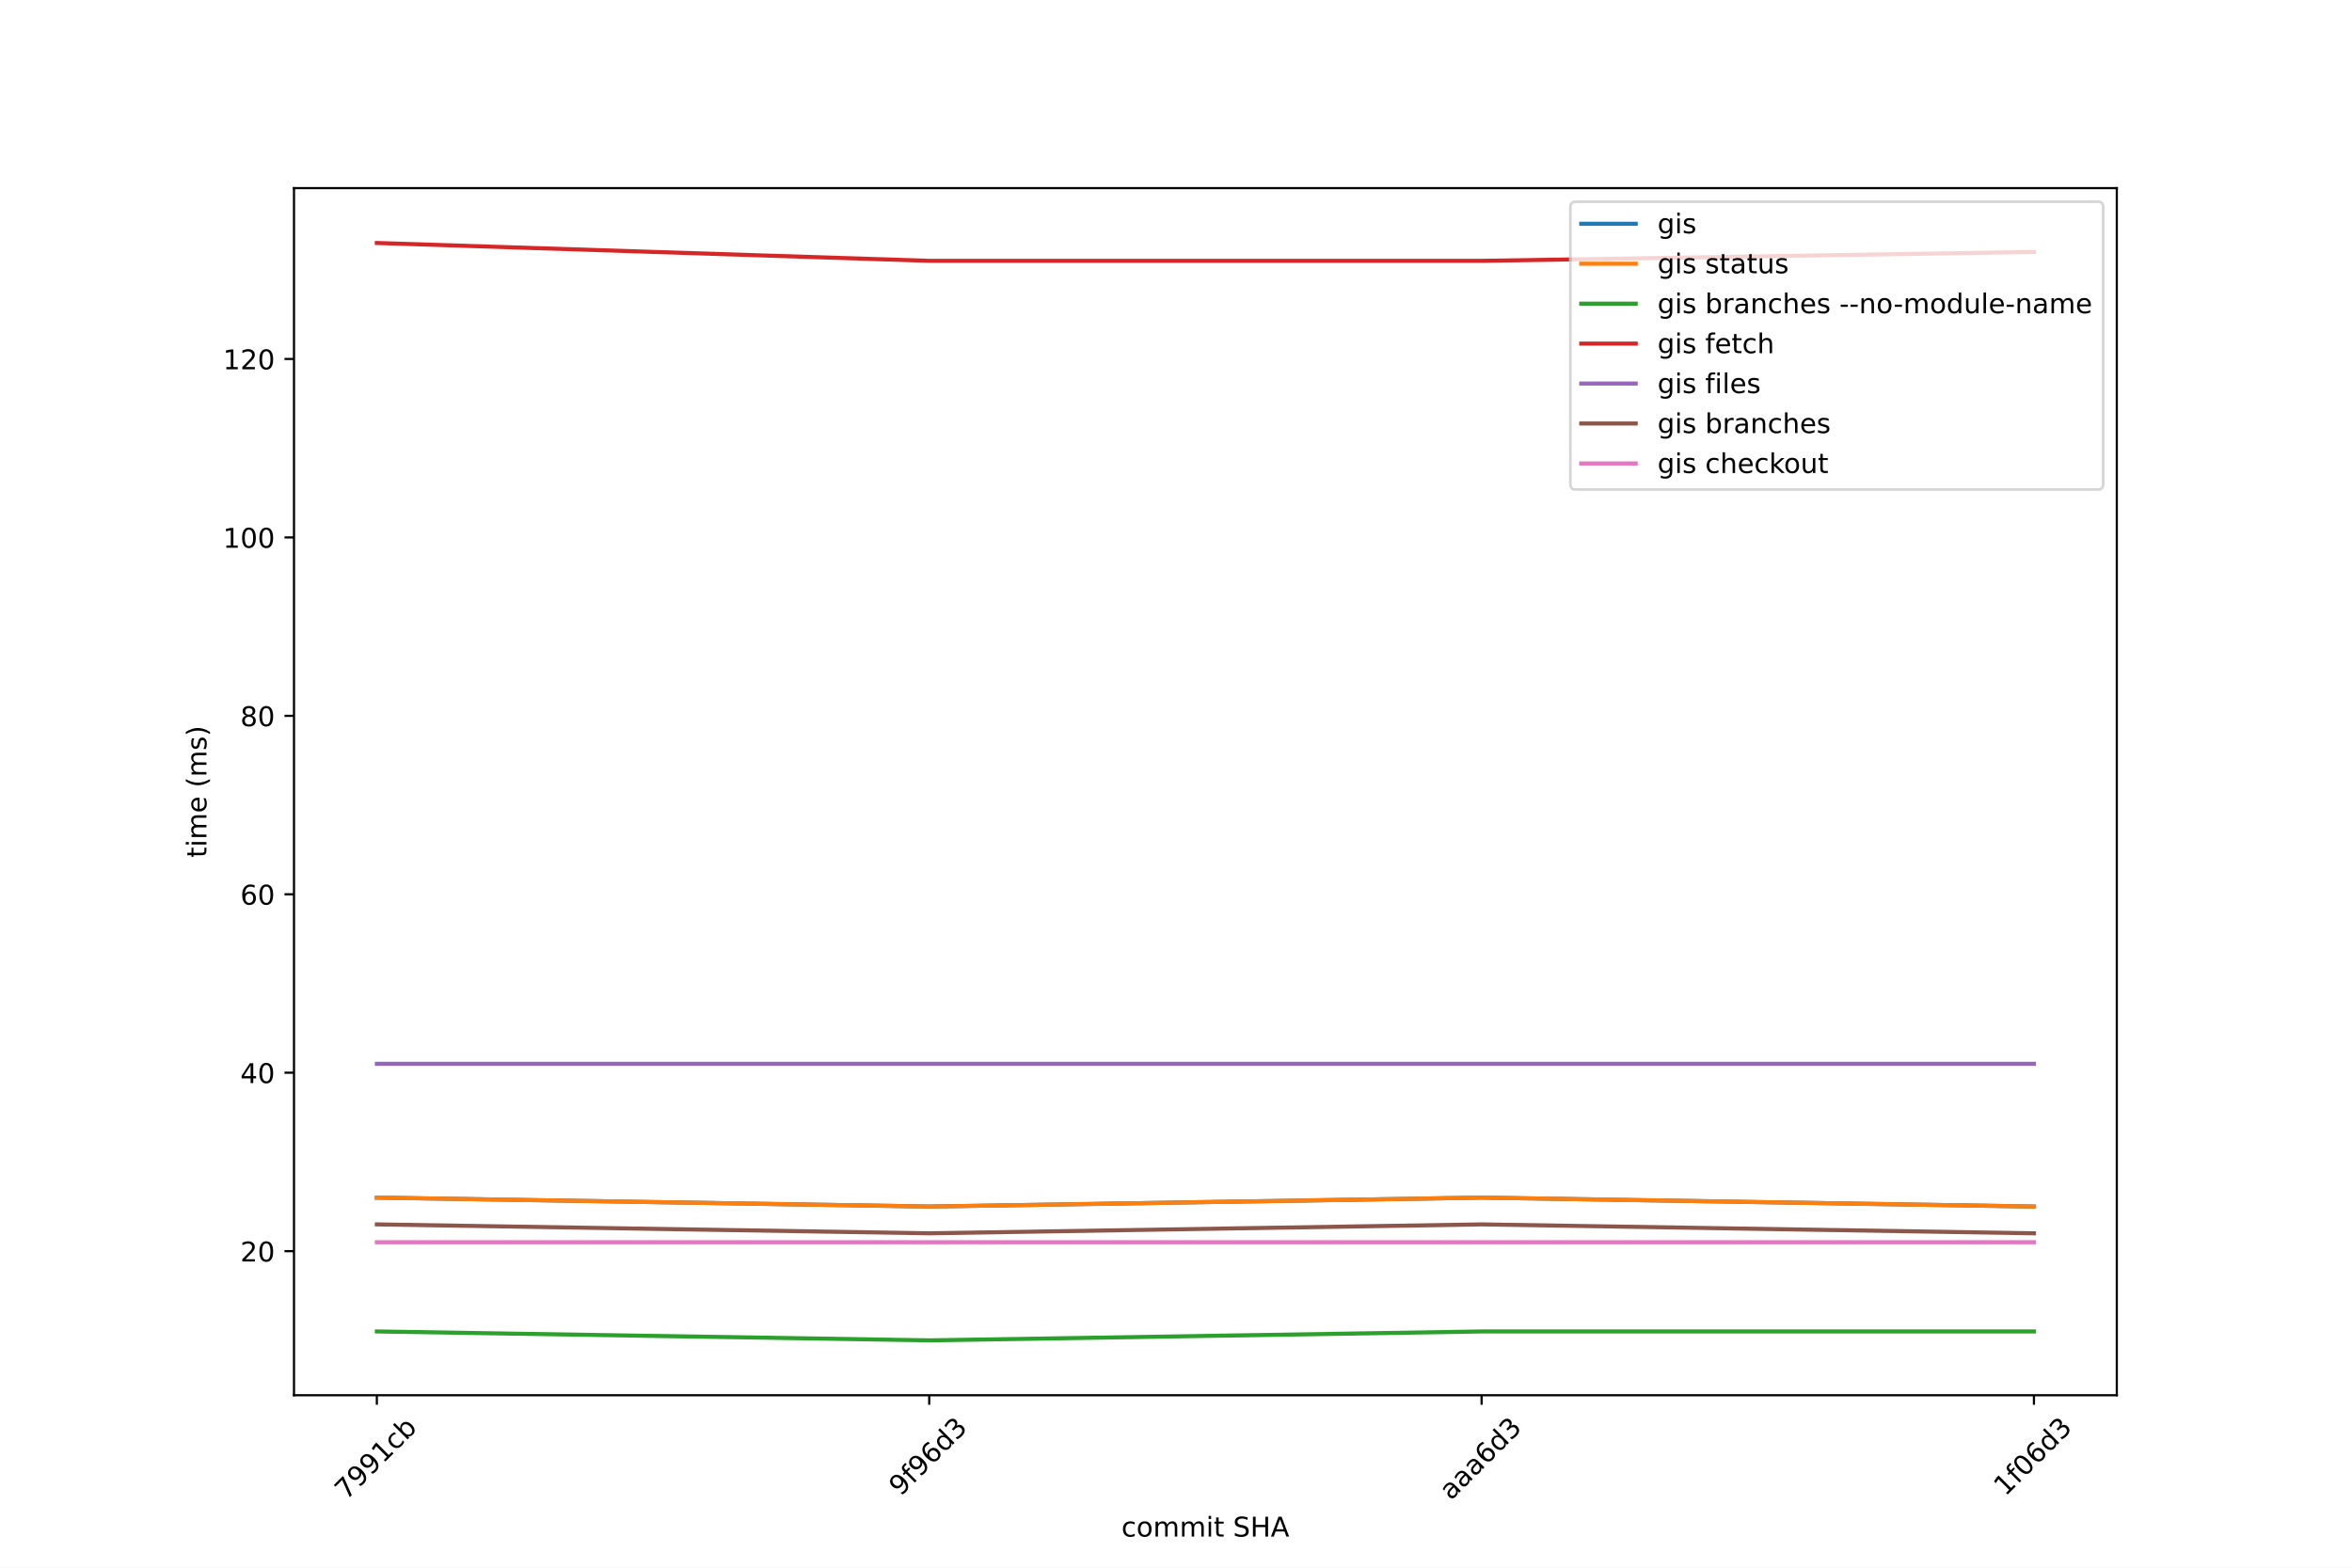
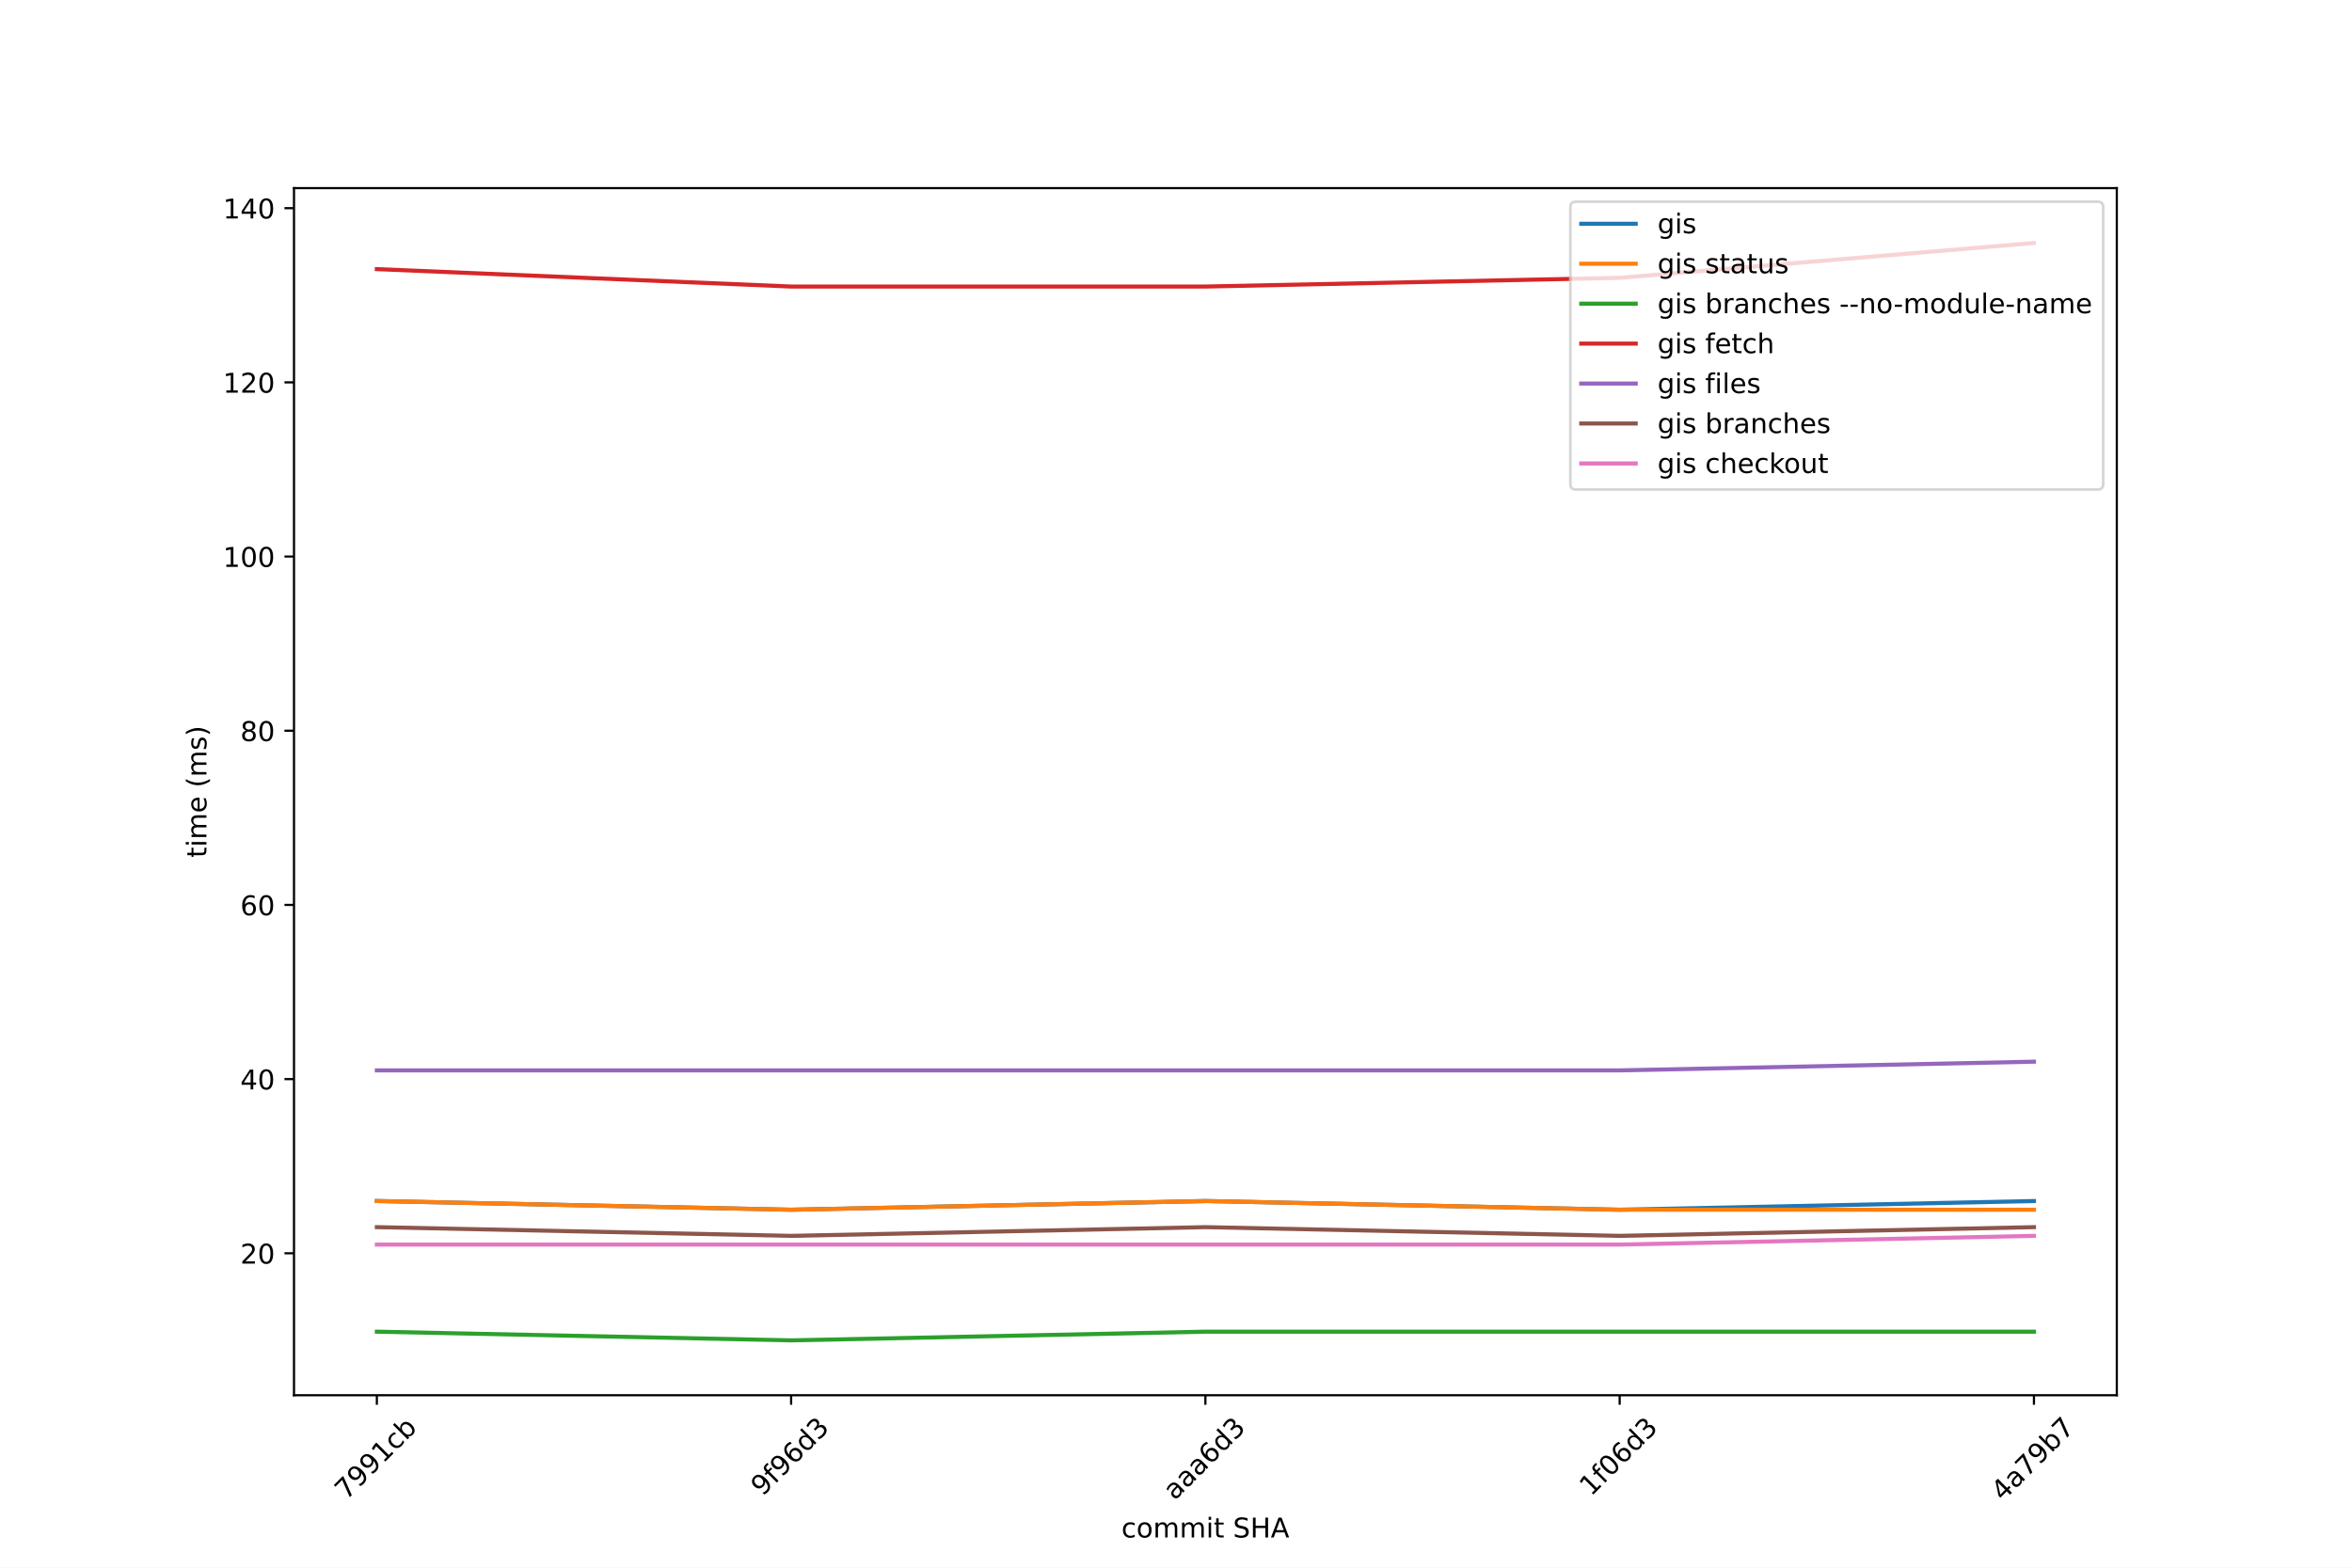
<svg xmlns="http://www.w3.org/2000/svg" xmlns:xlink="http://www.w3.org/1999/xlink" width="864pt" height="576pt" viewBox="0 0 864 576" version="1.1">
  <defs>
    <style type="text/css">*{stroke-linejoin: round; stroke-linecap: butt}</style>
  </defs>
  <g id="figure_1">
    <g id="patch_1">
      <path d="M 0 576  L 864 576  L 864 0  L 0 0  z " style="fill: #ffffff" />
    </g>
    <g id="axes_1">
      <g id="patch_2">
        <path d="M 108 512.64  L 777.6 512.64  L 777.6 69.12  L 108 69.12  z " style="fill: #ffffff" />
      </g>
      <g id="matplotlib.axis_1">
        <g id="xtick_1">
          <g id="line2d_1">
            <defs>
-               <path id="mbdde5354ea" d="M 0 0  L 0 3.5  " style="stroke: #000000; stroke-width: 0.8" />
-             </defs>
-             <g>
-               <use xlink:href="#mbdde5354ea" x="138.436" y="512.64" style="stroke: #000000; stroke-width: 0.8" />
+               <path id="mac20d564dd" d="M 0 0  L 0 3.5  " style="stroke: #000000; stroke-width: 0.8" />
+             </defs>
+             <g>
+               <use xlink:href="#mac20d564dd" x="138.436" y="512.64" style="stroke: #000000; stroke-width: 0.8" />
            </g>
          </g>
          <g id="text_1">
            <g transform="translate(127.2011 551.3858) rotate(-45) scale(0.1 -0.1)">
              <defs>
                <path id="DejaVuSans-37" d="M 525 4666  L 3525 4666  L 3525 4397  L 1831 0  L 1172 0  L 2766 4134  L 525 4134  L 525 4666  z " transform="scale(0.015625)" />
                <path id="DejaVuSans-39" d="M 703 97  L 703 672  Q 941 559 1184 500  Q 1428 441 1663 441  Q 2288 441 2617 861  Q 2947 1281 2994 2138  Q 2813 1869 2534 1725  Q 2256 1581 1919 1581  Q 1219 1581 811 2004  Q 403 2428 403 3163  Q 403 3881 828 4315  Q 1253 4750 1959 4750  Q 2769 4750 3195 4129  Q 3622 3509 3622 2328  Q 3622 1225 3098 567  Q 2575 -91 1691 -91  Q 1453 -91 1209 -44  Q 966 3 703 97  z M 1959 2075  Q 2384 2075 2632 2365  Q 2881 2656 2881 3163  Q 2881 3666 2632 3958  Q 2384 4250 1959 4250  Q 1534 4250 1286 3958  Q 1038 3666 1038 3163  Q 1038 2656 1286 2365  Q 1534 2075 1959 2075  z " transform="scale(0.015625)" />
                <path id="DejaVuSans-31" d="M 794 531  L 1825 531  L 1825 4091  L 703 3866  L 703 4441  L 1819 4666  L 2450 4666  L 2450 531  L 3481 531  L 3481 0  L 794 0  L 794 531  z " transform="scale(0.015625)" />
                <path id="DejaVuSans-63" d="M 3122 3366  L 3122 2828  Q 2878 2963 2633 3030  Q 2388 3097 2138 3097  Q 1578 3097 1268 2742  Q 959 2388 959 1747  Q 959 1106 1268 751  Q 1578 397 2138 397  Q 2388 397 2633 464  Q 2878 531 3122 666  L 3122 134  Q 2881 22 2623 -34  Q 2366 -91 2075 -91  Q 1284 -91 818 406  Q 353 903 353 1747  Q 353 2603 823 3093  Q 1294 3584 2113 3584  Q 2378 3584 2631 3529  Q 2884 3475 3122 3366  z " transform="scale(0.015625)" />
                <path id="DejaVuSans-62" d="M 3116 1747  Q 3116 2381 2855 2742  Q 2594 3103 2138 3103  Q 1681 3103 1420 2742  Q 1159 2381 1159 1747  Q 1159 1113 1420 752  Q 1681 391 2138 391  Q 2594 391 2855 752  Q 3116 1113 3116 1747  z M 1159 2969  Q 1341 3281 1617 3432  Q 1894 3584 2278 3584  Q 2916 3584 3314 3078  Q 3713 2572 3713 1747  Q 3713 922 3314 415  Q 2916 -91 2278 -91  Q 1894 -91 1617 61  Q 1341 213 1159 525  L 1159 0  L 581 0  L 581 4863  L 1159 4863  L 1159 2969  z " transform="scale(0.015625)" />
              </defs>
              <use xlink:href="#DejaVuSans-37" />
              <use xlink:href="#DejaVuSans-39" x="63.623" />
              <use xlink:href="#DejaVuSans-39" x="127.246" />
              <use xlink:href="#DejaVuSans-31" x="190.869" />
              <use xlink:href="#DejaVuSans-63" x="254.492" />
              <use xlink:href="#DejaVuSans-62" x="309.473" />
            </g>
          </g>
        </g>
        <g id="xtick_2">
          <g id="line2d_2">
            <g>
-               <use xlink:href="#mbdde5354ea" x="341.345" y="512.64" style="stroke: #000000; stroke-width: 0.8" />
+               <use xlink:href="#mac20d564dd" x="290.618" y="512.64" style="stroke: #000000; stroke-width: 0.8" />
            </g>
          </g>
          <g id="text_2">
-             <g transform="translate(330.8096 549.987) rotate(-45) scale(0.1 -0.1)">
+             <g transform="translate(280.0823 549.987) rotate(-45) scale(0.1 -0.1)">
              <defs>
                <path id="DejaVuSans-66" d="M 2375 4863  L 2375 4384  L 1825 4384  Q 1516 4384 1395 4259  Q 1275 4134 1275 3809  L 1275 3500  L 2222 3500  L 2222 3053  L 1275 3053  L 1275 0  L 697 0  L 697 3053  L 147 3053  L 147 3500  L 697 3500  L 697 3744  Q 697 4328 969 4595  Q 1241 4863 1831 4863  L 2375 4863  z " transform="scale(0.015625)" />
                <path id="DejaVuSans-36" d="M 2113 2584  Q 1688 2584 1439 2293  Q 1191 2003 1191 1497  Q 1191 994 1439 701  Q 1688 409 2113 409  Q 2538 409 2786 701  Q 3034 994 3034 1497  Q 3034 2003 2786 2293  Q 2538 2584 2113 2584  z M 3366 4563  L 3366 3988  Q 3128 4100 2886 4159  Q 2644 4219 2406 4219  Q 1781 4219 1451 3797  Q 1122 3375 1075 2522  Q 1259 2794 1537 2939  Q 1816 3084 2150 3084  Q 2853 3084 3261 2657  Q 3669 2231 3669 1497  Q 3669 778 3244 343  Q 2819 -91 2113 -91  Q 1303 -91 875 529  Q 447 1150 447 2328  Q 447 3434 972 4092  Q 1497 4750 2381 4750  Q 2619 4750 2861 4703  Q 3103 4656 3366 4563  z " transform="scale(0.015625)" />
                <path id="DejaVuSans-64" d="M 2906 2969  L 2906 4863  L 3481 4863  L 3481 0  L 2906 0  L 2906 525  Q 2725 213 2448 61  Q 2172 -91 1784 -91  Q 1150 -91 751 415  Q 353 922 353 1747  Q 353 2572 751 3078  Q 1150 3584 1784 3584  Q 2172 3584 2448 3432  Q 2725 3281 2906 2969  z M 947 1747  Q 947 1113 1208 752  Q 1469 391 1925 391  Q 2381 391 2643 752  Q 2906 1113 2906 1747  Q 2906 2381 2643 2742  Q 2381 3103 1925 3103  Q 1469 3103 1208 2742  Q 947 2381 947 1747  z " transform="scale(0.015625)" />
                <path id="DejaVuSans-33" d="M 2597 2516  Q 3050 2419 3304 2112  Q 3559 1806 3559 1356  Q 3559 666 3084 287  Q 2609 -91 1734 -91  Q 1441 -91 1130 -33  Q 819 25 488 141  L 488 750  Q 750 597 1062 519  Q 1375 441 1716 441  Q 2309 441 2620 675  Q 2931 909 2931 1356  Q 2931 1769 2642 2001  Q 2353 2234 1838 2234  L 1294 2234  L 1294 2753  L 1863 2753  Q 2328 2753 2575 2939  Q 2822 3125 2822 3475  Q 2822 3834 2567 4026  Q 2313 4219 1838 4219  Q 1578 4219 1281 4162  Q 984 4106 628 3988  L 628 4550  Q 988 4650 1302 4700  Q 1616 4750 1894 4750  Q 2613 4750 3031 4423  Q 3450 4097 3450 3541  Q 3450 3153 3228 2886  Q 3006 2619 2597 2516  z " transform="scale(0.015625)" />
              </defs>
              <use xlink:href="#DejaVuSans-39" />
              <use xlink:href="#DejaVuSans-66" x="63.623" />
              <use xlink:href="#DejaVuSans-39" x="98.828" />
              <use xlink:href="#DejaVuSans-36" x="162.451" />
              <use xlink:href="#DejaVuSans-64" x="226.074" />
              <use xlink:href="#DejaVuSans-33" x="289.551" />
            </g>
          </g>
        </g>
        <g id="xtick_3">
          <g id="line2d_3">
            <g>
-               <use xlink:href="#mbdde5354ea" x="544.255" y="512.64" style="stroke: #000000; stroke-width: 0.8" />
+               <use xlink:href="#mac20d564dd" x="442.8" y="512.64" style="stroke: #000000; stroke-width: 0.8" />
            </g>
          </g>
          <g id="text_3">
-             <g transform="translate(532.9624 551.4996) rotate(-45) scale(0.1 -0.1)">
+             <g transform="translate(431.5078 551.4996) rotate(-45) scale(0.1 -0.1)">
              <defs>
                <path id="DejaVuSans-61" d="M 2194 1759  Q 1497 1759 1228 1600  Q 959 1441 959 1056  Q 959 750 1161 570  Q 1363 391 1709 391  Q 2188 391 2477 730  Q 2766 1069 2766 1631  L 2766 1759  L 2194 1759  z M 3341 1997  L 3341 0  L 2766 0  L 2766 531  Q 2569 213 2275 61  Q 1981 -91 1556 -91  Q 1019 -91 701 211  Q 384 513 384 1019  Q 384 1609 779 1909  Q 1175 2209 1959 2209  L 2766 2209  L 2766 2266  Q 2766 2663 2505 2880  Q 2244 3097 1772 3097  Q 1472 3097 1187 3025  Q 903 2953 641 2809  L 641 3341  Q 956 3463 1253 3523  Q 1550 3584 1831 3584  Q 2591 3584 2966 3190  Q 3341 2797 3341 1997  z " transform="scale(0.015625)" />
              </defs>
              <use xlink:href="#DejaVuSans-61" />
              <use xlink:href="#DejaVuSans-61" x="61.279" />
              <use xlink:href="#DejaVuSans-61" x="122.559" />
              <use xlink:href="#DejaVuSans-36" x="183.838" />
              <use xlink:href="#DejaVuSans-64" x="247.461" />
              <use xlink:href="#DejaVuSans-33" x="310.938" />
            </g>
          </g>
        </g>
        <g id="xtick_4">
          <g id="line2d_4">
            <g>
-               <use xlink:href="#mbdde5354ea" x="747.164" y="512.64" style="stroke: #000000; stroke-width: 0.8" />
+               <use xlink:href="#mac20d564dd" x="594.982" y="512.64" style="stroke: #000000; stroke-width: 0.8" />
            </g>
          </g>
          <g id="text_4">
-             <g transform="translate(736.6277 549.987) rotate(-45) scale(0.1 -0.1)">
+             <g transform="translate(584.4459 549.987) rotate(-45) scale(0.1 -0.1)">
              <defs>
                <path id="DejaVuSans-30" d="M 2034 4250  Q 1547 4250 1301 3770  Q 1056 3291 1056 2328  Q 1056 1369 1301 889  Q 1547 409 2034 409  Q 2525 409 2770 889  Q 3016 1369 3016 2328  Q 3016 3291 2770 3770  Q 2525 4250 2034 4250  z M 2034 4750  Q 2819 4750 3233 4129  Q 3647 3509 3647 2328  Q 3647 1150 3233 529  Q 2819 -91 2034 -91  Q 1250 -91 836 529  Q 422 1150 422 2328  Q 422 3509 836 4129  Q 1250 4750 2034 4750  z " transform="scale(0.015625)" />
              </defs>
              <use xlink:href="#DejaVuSans-31" />
              <use xlink:href="#DejaVuSans-66" x="63.623" />
              <use xlink:href="#DejaVuSans-30" x="98.828" />
              <use xlink:href="#DejaVuSans-36" x="162.451" />
              <use xlink:href="#DejaVuSans-64" x="226.074" />
              <use xlink:href="#DejaVuSans-33" x="289.551" />
            </g>
          </g>
        </g>
-         <g id="text_5">
-           <g transform="translate(411.9578 564.5686) scale(0.1 -0.1)">
+         <g id="xtick_5">
+           <g id="line2d_5">
+             <g>
+               <use xlink:href="#mac20d564dd" x="747.164" y="512.64" style="stroke: #000000; stroke-width: 0.8" />
+             </g>
+           </g>
+           <g id="text_5">
+             <g transform="translate(735.7057 551.831) rotate(-45) scale(0.1 -0.1)">
+               <defs>
+                 <path id="DejaVuSans-34" d="M 2419 4116  L 825 1625  L 2419 1625  L 2419 4116  z M 2253 4666  L 3047 4666  L 3047 1625  L 3713 1625  L 3713 1100  L 3047 1100  L 3047 0  L 2419 0  L 2419 1100  L 313 1100  L 313 1709  L 2253 4666  z " transform="scale(0.015625)" />
+               </defs>
+               <use xlink:href="#DejaVuSans-34" />
+               <use xlink:href="#DejaVuSans-61" x="63.623" />
+               <use xlink:href="#DejaVuSans-37" x="124.902" />
+               <use xlink:href="#DejaVuSans-39" x="188.525" />
+               <use xlink:href="#DejaVuSans-62" x="252.148" />
+               <use xlink:href="#DejaVuSans-37" x="315.625" />
+             </g>
+           </g>
+         </g>
+         <g id="text_6">
+           <g transform="translate(411.9578 564.9) scale(0.1 -0.1)">
            <defs>
              <path id="DejaVuSans-6f" d="M 1959 3097  Q 1497 3097 1228 2736  Q 959 2375 959 1747  Q 959 1119 1226 758  Q 1494 397 1959 397  Q 2419 397 2687 759  Q 2956 1122 2956 1747  Q 2956 2369 2687 2733  Q 2419 3097 1959 3097  z M 1959 3584  Q 2709 3584 3137 3096  Q 3566 2609 3566 1747  Q 3566 888 3137 398  Q 2709 -91 1959 -91  Q 1206 -91 779 398  Q 353 888 353 1747  Q 353 2609 779 3096  Q 1206 3584 1959 3584  z " transform="scale(0.015625)" />
              <path id="DejaVuSans-6d" d="M 3328 2828  Q 3544 3216 3844 3400  Q 4144 3584 4550 3584  Q 5097 3584 5394 3201  Q 5691 2819 5691 2113  L 5691 0  L 5113 0  L 5113 2094  Q 5113 2597 4934 2840  Q 4756 3084 4391 3084  Q 3944 3084 3684 2787  Q 3425 2491 3425 1978  L 3425 0  L 2847 0  L 2847 2094  Q 2847 2600 2669 2842  Q 2491 3084 2119 3084  Q 1678 3084 1418 2786  Q 1159 2488 1159 1978  L 1159 0  L 581 0  L 581 3500  L 1159 3500  L 1159 2956  Q 1356 3278 1631 3431  Q 1906 3584 2284 3584  Q 2666 3584 2933 3390  Q 3200 3197 3328 2828  z " transform="scale(0.015625)" />
              <path id="DejaVuSans-69" d="M 603 3500  L 1178 3500  L 1178 0  L 603 0  L 603 3500  z M 603 4863  L 1178 4863  L 1178 4134  L 603 4134  L 603 4863  z " transform="scale(0.015625)" />
              <path id="DejaVuSans-74" d="M 1172 4494  L 1172 3500  L 2356 3500  L 2356 3053  L 1172 3053  L 1172 1153  Q 1172 725 1289 603  Q 1406 481 1766 481  L 2356 481  L 2356 0  L 1766 0  Q 1100 0 847 248  Q 594 497 594 1153  L 594 3053  L 172 3053  L 172 3500  L 594 3500  L 594 4494  L 1172 4494  z " transform="scale(0.015625)" />
              <path id="DejaVuSans-20" transform="scale(0.015625)" />
              <path id="DejaVuSans-53" d="M 3425 4513  L 3425 3897  Q 3066 4069 2747 4153  Q 2428 4238 2131 4238  Q 1616 4238 1336 4038  Q 1056 3838 1056 3469  Q 1056 3159 1242 3001  Q 1428 2844 1947 2747  L 2328 2669  Q 3034 2534 3370 2195  Q 3706 1856 3706 1288  Q 3706 609 3251 259  Q 2797 -91 1919 -91  Q 1588 -91 1214 -16  Q 841 59 441 206  L 441 856  Q 825 641 1194 531  Q 1563 422 1919 422  Q 2459 422 2753 634  Q 3047 847 3047 1241  Q 3047 1584 2836 1778  Q 2625 1972 2144 2069  L 1759 2144  Q 1053 2284 737 2584  Q 422 2884 422 3419  Q 422 4038 858 4394  Q 1294 4750 2059 4750  Q 2388 4750 2728 4690  Q 3069 4631 3425 4513  z " transform="scale(0.015625)" />
              <path id="DejaVuSans-48" d="M 628 4666  L 1259 4666  L 1259 2753  L 3553 2753  L 3553 4666  L 4184 4666  L 4184 0  L 3553 0  L 3553 2222  L 1259 2222  L 1259 0  L 628 0  L 628 4666  z " transform="scale(0.015625)" />
              <path id="DejaVuSans-41" d="M 2188 4044  L 1331 1722  L 3047 1722  L 2188 4044  z M 1831 4666  L 2547 4666  L 4325 0  L 3669 0  L 3244 1197  L 1141 1197  L 716 0  L 50 0  L 1831 4666  z " transform="scale(0.015625)" />
            </defs>
            <use xlink:href="#DejaVuSans-63" />
            <use xlink:href="#DejaVuSans-6f" x="54.98" />
            <use xlink:href="#DejaVuSans-6d" x="116.162" />
            <use xlink:href="#DejaVuSans-6d" x="213.574" />
            <use xlink:href="#DejaVuSans-69" x="310.986" />
            <use xlink:href="#DejaVuSans-74" x="338.77" />
            <use xlink:href="#DejaVuSans-20" x="377.979" />
            <use xlink:href="#DejaVuSans-53" x="409.766" />
            <use xlink:href="#DejaVuSans-48" x="473.242" />
            <use xlink:href="#DejaVuSans-41" x="548.438" />
          </g>
        </g>
      </g>
      <g id="matplotlib.axis_2">
        <g id="ytick_1">
-           <g id="line2d_5">
-             <defs>
-               <path id="m3a41e88e3b" d="M 0 0  L -3.5 0  " style="stroke: #000000; stroke-width: 0.8" />
-             </defs>
-             <g>
-               <use xlink:href="#m3a41e88e3b" x="108" y="459.7" style="stroke: #000000; stroke-width: 0.8" />
-             </g>
-           </g>
-           <g id="text_6">
-             <g transform="translate(88.275 463.4987) scale(0.1 -0.1)">
+           <g id="line2d_6">
+             <defs>
+               <path id="me5f5889919" d="M 0 0  L -3.5 0  " style="stroke: #000000; stroke-width: 0.8" />
+             </defs>
+             <g>
+               <use xlink:href="#me5f5889919" x="108" y="460.48" style="stroke: #000000; stroke-width: 0.8" />
+             </g>
+           </g>
+           <g id="text_7">
+             <g transform="translate(88.275 464.2792) scale(0.1 -0.1)">
              <defs>
                <path id="DejaVuSans-32" d="M 1228 531  L 3431 531  L 3431 0  L 469 0  L 469 531  Q 828 903 1448 1529  Q 2069 2156 2228 2338  Q 2531 2678 2651 2914  Q 2772 3150 2772 3378  Q 2772 3750 2511 3984  Q 2250 4219 1831 4219  Q 1534 4219 1204 4116  Q 875 4013 500 3803  L 500 4441  Q 881 4594 1212 4672  Q 1544 4750 1819 4750  Q 2544 4750 2975 4387  Q 3406 4025 3406 3419  Q 3406 3131 3298 2873  Q 3191 2616 2906 2266  Q 2828 2175 2409 1742  Q 1991 1309 1228 531  z " transform="scale(0.015625)" />
              </defs>
              <use xlink:href="#DejaVuSans-32" />
              <use xlink:href="#DejaVuSans-30" x="63.623" />
            </g>
          </g>
        </g>
        <g id="ytick_2">
-           <g id="line2d_6">
-             <g>
-               <use xlink:href="#m3a41e88e3b" x="108" y="394.139" style="stroke: #000000; stroke-width: 0.8" />
-             </g>
-           </g>
-           <g id="text_7">
-             <g transform="translate(88.275 397.9378) scale(0.1 -0.1)">
-               <defs>
-                 <path id="DejaVuSans-34" d="M 2419 4116  L 825 1625  L 2419 1625  L 2419 4116  z M 2253 4666  L 3047 4666  L 3047 1625  L 3713 1625  L 3713 1100  L 3047 1100  L 3047 0  L 2419 0  L 2419 1100  L 313 1100  L 313 1709  L 2253 4666  z " transform="scale(0.015625)" />
-               </defs>
+           <g id="line2d_7">
+             <g>
+               <use xlink:href="#me5f5889919" x="108" y="396.48" style="stroke: #000000; stroke-width: 0.8" />
+             </g>
+           </g>
+           <g id="text_8">
+             <g transform="translate(88.275 400.2792) scale(0.1 -0.1)">
              <use xlink:href="#DejaVuSans-34" />
              <use xlink:href="#DejaVuSans-30" x="63.623" />
            </g>
          </g>
        </g>
        <g id="ytick_3">
-           <g id="line2d_7">
-             <g>
-               <use xlink:href="#m3a41e88e3b" x="108" y="328.578" style="stroke: #000000; stroke-width: 0.8" />
-             </g>
-           </g>
-           <g id="text_8">
-             <g transform="translate(88.275 332.3768) scale(0.1 -0.1)">
+           <g id="line2d_8">
+             <g>
+               <use xlink:href="#me5f5889919" x="108" y="332.48" style="stroke: #000000; stroke-width: 0.8" />
+             </g>
+           </g>
+           <g id="text_9">
+             <g transform="translate(88.275 336.2792) scale(0.1 -0.1)">
              <use xlink:href="#DejaVuSans-36" />
              <use xlink:href="#DejaVuSans-30" x="63.623" />
            </g>
          </g>
        </g>
        <g id="ytick_4">
-           <g id="line2d_8">
-             <g>
-               <use xlink:href="#m3a41e88e3b" x="108" y="263.017" style="stroke: #000000; stroke-width: 0.8" />
-             </g>
-           </g>
-           <g id="text_9">
-             <g transform="translate(88.275 266.8158) scale(0.1 -0.1)">
+           <g id="line2d_9">
+             <g>
+               <use xlink:href="#me5f5889919" x="108" y="268.48" style="stroke: #000000; stroke-width: 0.8" />
+             </g>
+           </g>
+           <g id="text_10">
+             <g transform="translate(88.275 272.2792) scale(0.1 -0.1)">
              <defs>
                <path id="DejaVuSans-38" d="M 2034 2216  Q 1584 2216 1326 1975  Q 1069 1734 1069 1313  Q 1069 891 1326 650  Q 1584 409 2034 409  Q 2484 409 2743 651  Q 3003 894 3003 1313  Q 3003 1734 2745 1975  Q 2488 2216 2034 2216  z M 1403 2484  Q 997 2584 770 2862  Q 544 3141 544 3541  Q 544 4100 942 4425  Q 1341 4750 2034 4750  Q 2731 4750 3128 4425  Q 3525 4100 3525 3541  Q 3525 3141 3298 2862  Q 3072 2584 2669 2484  Q 3125 2378 3379 2068  Q 3634 1759 3634 1313  Q 3634 634 3220 271  Q 2806 -91 2034 -91  Q 1263 -91 848 271  Q 434 634 434 1313  Q 434 1759 690 2068  Q 947 2378 1403 2484  z M 1172 3481  Q 1172 3119 1398 2916  Q 1625 2713 2034 2713  Q 2441 2713 2670 2916  Q 2900 3119 2900 3481  Q 2900 3844 2670 4047  Q 2441 4250 2034 4250  Q 1625 4250 1398 4047  Q 1172 3844 1172 3481  z " transform="scale(0.015625)" />
              </defs>
              <use xlink:href="#DejaVuSans-38" />
              <use xlink:href="#DejaVuSans-30" x="63.623" />
            </g>
          </g>
        </g>
        <g id="ytick_5">
-           <g id="line2d_9">
-             <g>
-               <use xlink:href="#m3a41e88e3b" x="108" y="197.456" style="stroke: #000000; stroke-width: 0.8" />
-             </g>
-           </g>
-           <g id="text_10">
-             <g transform="translate(81.9125 201.2548) scale(0.1 -0.1)">
+           <g id="line2d_10">
+             <g>
+               <use xlink:href="#me5f5889919" x="108" y="204.48" style="stroke: #000000; stroke-width: 0.8" />
+             </g>
+           </g>
+           <g id="text_11">
+             <g transform="translate(81.9125 208.2792) scale(0.1 -0.1)">
              <use xlink:href="#DejaVuSans-31" />
              <use xlink:href="#DejaVuSans-30" x="63.623" />
              <use xlink:href="#DejaVuSans-30" x="127.246" />
            </g>
          </g>
        </g>
        <g id="ytick_6">
-           <g id="line2d_10">
-             <g>
-               <use xlink:href="#m3a41e88e3b" x="108" y="131.895" style="stroke: #000000; stroke-width: 0.8" />
-             </g>
-           </g>
-           <g id="text_11">
-             <g transform="translate(81.9125 135.6939) scale(0.1 -0.1)">
+           <g id="line2d_11">
+             <g>
+               <use xlink:href="#me5f5889919" x="108" y="140.48" style="stroke: #000000; stroke-width: 0.8" />
+             </g>
+           </g>
+           <g id="text_12">
+             <g transform="translate(81.9125 144.2792) scale(0.1 -0.1)">
              <use xlink:href="#DejaVuSans-31" />
              <use xlink:href="#DejaVuSans-32" x="63.623" />
              <use xlink:href="#DejaVuSans-30" x="127.246" />
            </g>
          </g>
        </g>
-         <g id="text_12">
+         <g id="ytick_7">
+           <g id="line2d_12">
+             <g>
+               <use xlink:href="#me5f5889919" x="108" y="76.48" style="stroke: #000000; stroke-width: 0.8" />
+             </g>
+           </g>
+           <g id="text_13">
+             <g transform="translate(81.9125 80.27922) scale(0.1 -0.1)">
+               <use xlink:href="#DejaVuSans-31" />
+               <use xlink:href="#DejaVuSans-34" x="63.623" />
+               <use xlink:href="#DejaVuSans-30" x="127.246" />
+             </g>
+           </g>
+         </g>
+         <g id="text_14">
          <g transform="translate(75.83281 315.1417) rotate(-90) scale(0.1 -0.1)">
            <defs>
              <path id="DejaVuSans-65" d="M 3597 1894  L 3597 1613  L 953 1613  Q 991 1019 1311 708  Q 1631 397 2203 397  Q 2534 397 2845 478  Q 3156 559 3463 722  L 3463 178  Q 3153 47 2828 -22  Q 2503 -91 2169 -91  Q 1331 -91 842 396  Q 353 884 353 1716  Q 353 2575 817 3079  Q 1281 3584 2069 3584  Q 2775 3584 3186 3129  Q 3597 2675 3597 1894  z M 3022 2063  Q 3016 2534 2758 2815  Q 2500 3097 2075 3097  Q 1594 3097 1305 2825  Q 1016 2553 972 2059  L 3022 2063  z " transform="scale(0.015625)" />
              <path id="DejaVuSans-28" d="M 1984 4856  Q 1566 4138 1362 3434  Q 1159 2731 1159 2009  Q 1159 1288 1364 580  Q 1569 -128 1984 -844  L 1484 -844  Q 1016 -109 783 600  Q 550 1309 550 2009  Q 550 2706 781 3412  Q 1013 4119 1484 4856  L 1984 4856  z " transform="scale(0.015625)" />
              <path id="DejaVuSans-73" d="M 2834 3397  L 2834 2853  Q 2591 2978 2328 3040  Q 2066 3103 1784 3103  Q 1356 3103 1142 2972  Q 928 2841 928 2578  Q 928 2378 1081 2264  Q 1234 2150 1697 2047  L 1894 2003  Q 2506 1872 2764 1633  Q 3022 1394 3022 966  Q 3022 478 2636 193  Q 2250 -91 1575 -91  Q 1294 -91 989 -36  Q 684 19 347 128  L 347 722  Q 666 556 975 473  Q 1284 391 1588 391  Q 1994 391 2212 530  Q 2431 669 2431 922  Q 2431 1156 2273 1281  Q 2116 1406 1581 1522  L 1381 1569  Q 847 1681 609 1914  Q 372 2147 372 2553  Q 372 3047 722 3315  Q 1072 3584 1716 3584  Q 2034 3584 2315 3537  Q 2597 3491 2834 3397  z " transform="scale(0.015625)" />
              <path id="DejaVuSans-29" d="M 513 4856  L 1013 4856  Q 1481 4119 1714 3412  Q 1947 2706 1947 2009  Q 1947 1309 1714 600  Q 1481 -109 1013 -844  L 513 -844  Q 928 -128 1133 580  Q 1338 1288 1338 2009  Q 1338 2731 1133 3434  Q 928 4138 513 4856  z " transform="scale(0.015625)" />
            </defs>
            <use xlink:href="#DejaVuSans-74" />
            <use xlink:href="#DejaVuSans-69" x="39.209" />
            <use xlink:href="#DejaVuSans-6d" x="66.992" />
            <use xlink:href="#DejaVuSans-65" x="164.404" />
            <use xlink:href="#DejaVuSans-20" x="225.928" />
            <use xlink:href="#DejaVuSans-28" x="257.715" />
            <use xlink:href="#DejaVuSans-6d" x="296.729" />
            <use xlink:href="#DejaVuSans-73" x="394.141" />
            <use xlink:href="#DejaVuSans-29" x="446.24" />
          </g>
        </g>
      </g>
-       <g id="line2d_11">
-         <path d="M 138.436 440.031  L 341.345 443.309  L 544.255 440.031  L 747.164 443.309  " clip-path="url(#pa0d96d1668)" style="fill: none; stroke: #1f77b4; stroke-width: 1.5; stroke-linecap: square" />
-       </g>
-       <g id="line2d_12">
-         <path d="M 138.436 440.031  L 341.345 443.309  L 544.255 440.031  L 747.164 443.309  " clip-path="url(#pa0d96d1668)" style="fill: none; stroke: #ff7f0e; stroke-width: 1.5; stroke-linecap: square" />
-       </g>
      <g id="line2d_13">
-         <path d="M 138.436 489.202  L 341.345 492.48  L 544.255 489.202  L 747.164 489.202  " clip-path="url(#pa0d96d1668)" style="fill: none; stroke: #2ca02c; stroke-width: 1.5; stroke-linecap: square" />
+         <path d="M 138.436 441.28  L 290.618 444.48  L 442.8 441.28  L 594.982 444.48  L 747.164 441.28  " clip-path="url(#p4544838e4b)" style="fill: none; stroke: #1f77b4; stroke-width: 1.5; stroke-linecap: square" />
      </g>
      <g id="line2d_14">
-         <path d="M 138.436 89.28  L 341.345 95.836  L 544.255 95.836  L 747.164 92.558  " clip-path="url(#pa0d96d1668)" style="fill: none; stroke: #d62728; stroke-width: 1.5; stroke-linecap: square" />
+         <path d="M 138.436 441.28  L 290.618 444.48  L 442.8 441.28  L 594.982 444.48  L 747.164 444.48  " clip-path="url(#p4544838e4b)" style="fill: none; stroke: #ff7f0e; stroke-width: 1.5; stroke-linecap: square" />
      </g>
      <g id="line2d_15">
-         <path d="M 138.436 390.86  L 341.345 390.86  L 544.255 390.86  L 747.164 390.86  " clip-path="url(#pa0d96d1668)" style="fill: none; stroke: #9467bd; stroke-width: 1.5; stroke-linecap: square" />
+         <path d="M 138.436 489.28  L 290.618 492.48  L 442.8 489.28  L 594.982 489.28  L 747.164 489.28  " clip-path="url(#p4544838e4b)" style="fill: none; stroke: #2ca02c; stroke-width: 1.5; stroke-linecap: square" />
      </g>
      <g id="line2d_16">
-         <path d="M 138.436 449.865  L 341.345 453.143  L 544.255 449.865  L 747.164 453.143  " clip-path="url(#pa0d96d1668)" style="fill: none; stroke: #8c564b; stroke-width: 1.5; stroke-linecap: square" />
+         <path d="M 138.436 98.88  L 290.618 105.28  L 442.8 105.28  L 594.982 102.08  L 747.164 89.28  " clip-path="url(#p4544838e4b)" style="fill: none; stroke: #d62728; stroke-width: 1.5; stroke-linecap: square" />
      </g>
      <g id="line2d_17">
-         <path d="M 138.436 456.421  L 341.345 456.421  L 544.255 456.421  L 747.164 456.421  " clip-path="url(#pa0d96d1668)" style="fill: none; stroke: #e377c2; stroke-width: 1.5; stroke-linecap: square" />
+         <path d="M 138.436 393.28  L 290.618 393.28  L 442.8 393.28  L 594.982 393.28  L 747.164 390.08  " clip-path="url(#p4544838e4b)" style="fill: none; stroke: #9467bd; stroke-width: 1.5; stroke-linecap: square" />
+       </g>
+       <g id="line2d_18">
+         <path d="M 138.436 450.88  L 290.618 454.08  L 442.8 450.88  L 594.982 454.08  L 747.164 450.88  " clip-path="url(#p4544838e4b)" style="fill: none; stroke: #8c564b; stroke-width: 1.5; stroke-linecap: square" />
+       </g>
+       <g id="line2d_19">
+         <path d="M 138.436 457.28  L 290.618 457.28  L 442.8 457.28  L 594.982 457.28  L 747.164 454.08  " clip-path="url(#p4544838e4b)" style="fill: none; stroke: #e377c2; stroke-width: 1.5; stroke-linecap: square" />
      </g>
      <g id="patch_3">
        <path d="M 108 512.64  L 108 69.12  " style="fill: none; stroke: #000000; stroke-width: 0.8; stroke-linejoin: miter; stroke-linecap: square" />
      </g>
      <g id="patch_4">
        <path d="M 777.6 512.64  L 777.6 69.12  " style="fill: none; stroke: #000000; stroke-width: 0.8; stroke-linejoin: miter; stroke-linecap: square" />
      </g>
      <g id="patch_5">
        <path d="M 108 512.64  L 777.6 512.64  " style="fill: none; stroke: #000000; stroke-width: 0.8; stroke-linejoin: miter; stroke-linecap: square" />
      </g>
      <g id="patch_6">
        <path d="M 108 69.12  L 777.6 69.12  " style="fill: none; stroke: #000000; stroke-width: 0.8; stroke-linejoin: miter; stroke-linecap: square" />
      </g>
      <g id="legend_1">
        <g id="patch_7">
          <path d="M 578.873 179.867  L 770.6 179.867  Q 772.6 179.867 772.6 177.867  L 772.6 76.12  Q 772.6 74.12 770.6 74.12  L 578.873 74.12  Q 576.873 74.12 576.873 76.12  L 576.873 177.867  Q 576.873 179.867 578.873 179.867  z " style="fill: #ffffff; opacity: 0.8; stroke: #cccccc; stroke-linejoin: miter" />
        </g>
-         <g id="line2d_18">
+         <g id="line2d_20">
          <path d="M 580.873 82.218  L 590.873 82.218  L 600.873 82.218  " style="fill: none; stroke: #1f77b4; stroke-width: 1.5; stroke-linecap: square" />
        </g>
-         <g id="text_13">
+         <g id="text_15">
          <g transform="translate(608.8734 85.71844) scale(0.1 -0.1)">
            <defs>
              <path id="DejaVuSans-67" d="M 2906 1791  Q 2906 2416 2648 2759  Q 2391 3103 1925 3103  Q 1463 3103 1205 2759  Q 947 2416 947 1791  Q 947 1169 1205 825  Q 1463 481 1925 481  Q 2391 481 2648 825  Q 2906 1169 2906 1791  z M 3481 434  Q 3481 -459 3084 -895  Q 2688 -1331 1869 -1331  Q 1566 -1331 1297 -1286  Q 1028 -1241 775 -1147  L 775 -588  Q 1028 -725 1275 -790  Q 1522 -856 1778 -856  Q 2344 -856 2625 -561  Q 2906 -266 2906 331  L 2906 616  Q 2728 306 2450 153  Q 2172 0 1784 0  Q 1141 0 747 490  Q 353 981 353 1791  Q 353 2603 747 3093  Q 1141 3584 1784 3584  Q 2172 3584 2450 3431  Q 2728 3278 2906 2969  L 2906 3500  L 3481 3500  L 3481 434  z " transform="scale(0.015625)" />
            </defs>
            <use xlink:href="#DejaVuSans-67" />
            <use xlink:href="#DejaVuSans-69" x="63.477" />
            <use xlink:href="#DejaVuSans-73" x="91.26" />
          </g>
        </g>
-         <g id="line2d_19">
+         <g id="line2d_21">
          <path d="M 580.873 96.897  L 590.873 96.897  L 600.873 96.897  " style="fill: none; stroke: #ff7f0e; stroke-width: 1.5; stroke-linecap: square" />
        </g>
-         <g id="text_14">
+         <g id="text_16">
          <g transform="translate(608.8734 100.3966) scale(0.1 -0.1)">
            <defs>
              <path id="DejaVuSans-75" d="M 544 1381  L 544 3500  L 1119 3500  L 1119 1403  Q 1119 906 1312 657  Q 1506 409 1894 409  Q 2359 409 2629 706  Q 2900 1003 2900 1516  L 2900 3500  L 3475 3500  L 3475 0  L 2900 0  L 2900 538  Q 2691 219 2414 64  Q 2138 -91 1772 -91  Q 1169 -91 856 284  Q 544 659 544 1381  z M 1991 3584  L 1991 3584  z " transform="scale(0.015625)" />
            </defs>
            <use xlink:href="#DejaVuSans-67" />
            <use xlink:href="#DejaVuSans-69" x="63.477" />
            <use xlink:href="#DejaVuSans-73" x="91.26" />
            <use xlink:href="#DejaVuSans-20" x="143.359" />
            <use xlink:href="#DejaVuSans-73" x="175.146" />
            <use xlink:href="#DejaVuSans-74" x="227.246" />
            <use xlink:href="#DejaVuSans-61" x="266.455" />
            <use xlink:href="#DejaVuSans-74" x="327.734" />
            <use xlink:href="#DejaVuSans-75" x="366.943" />
            <use xlink:href="#DejaVuSans-73" x="430.322" />
          </g>
        </g>
-         <g id="line2d_20">
+         <g id="line2d_22">
          <path d="M 580.873 111.575  L 590.873 111.575  L 600.873 111.575  " style="fill: none; stroke: #2ca02c; stroke-width: 1.5; stroke-linecap: square" />
        </g>
-         <g id="text_15">
+         <g id="text_17">
          <g transform="translate(608.8734 115.0747) scale(0.1 -0.1)">
            <defs>
              <path id="DejaVuSans-72" d="M 2631 2963  Q 2534 3019 2420 3045  Q 2306 3072 2169 3072  Q 1681 3072 1420 2755  Q 1159 2438 1159 1844  L 1159 0  L 581 0  L 581 3500  L 1159 3500  L 1159 2956  Q 1341 3275 1631 3429  Q 1922 3584 2338 3584  Q 2397 3584 2469 3576  Q 2541 3569 2628 3553  L 2631 2963  z " transform="scale(0.015625)" />
              <path id="DejaVuSans-6e" d="M 3513 2113  L 3513 0  L 2938 0  L 2938 2094  Q 2938 2591 2744 2837  Q 2550 3084 2163 3084  Q 1697 3084 1428 2787  Q 1159 2491 1159 1978  L 1159 0  L 581 0  L 581 3500  L 1159 3500  L 1159 2956  Q 1366 3272 1645 3428  Q 1925 3584 2291 3584  Q 2894 3584 3203 3211  Q 3513 2838 3513 2113  z " transform="scale(0.015625)" />
              <path id="DejaVuSans-68" d="M 3513 2113  L 3513 0  L 2938 0  L 2938 2094  Q 2938 2591 2744 2837  Q 2550 3084 2163 3084  Q 1697 3084 1428 2787  Q 1159 2491 1159 1978  L 1159 0  L 581 0  L 581 4863  L 1159 4863  L 1159 2956  Q 1366 3272 1645 3428  Q 1925 3584 2291 3584  Q 2894 3584 3203 3211  Q 3513 2838 3513 2113  z " transform="scale(0.015625)" />
              <path id="DejaVuSans-2d" d="M 313 2009  L 1997 2009  L 1997 1497  L 313 1497  L 313 2009  z " transform="scale(0.015625)" />
              <path id="DejaVuSans-6c" d="M 603 4863  L 1178 4863  L 1178 0  L 603 0  L 603 4863  z " transform="scale(0.015625)" />
            </defs>
            <use xlink:href="#DejaVuSans-67" />
            <use xlink:href="#DejaVuSans-69" x="63.477" />
            <use xlink:href="#DejaVuSans-73" x="91.26" />
            <use xlink:href="#DejaVuSans-20" x="143.359" />
            <use xlink:href="#DejaVuSans-62" x="175.146" />
            <use xlink:href="#DejaVuSans-72" x="238.623" />
            <use xlink:href="#DejaVuSans-61" x="279.736" />
            <use xlink:href="#DejaVuSans-6e" x="341.016" />
            <use xlink:href="#DejaVuSans-63" x="404.395" />
            <use xlink:href="#DejaVuSans-68" x="459.375" />
            <use xlink:href="#DejaVuSans-65" x="522.754" />
            <use xlink:href="#DejaVuSans-73" x="584.277" />
            <use xlink:href="#DejaVuSans-20" x="636.377" />
            <use xlink:href="#DejaVuSans-2d" x="668.164" />
            <use xlink:href="#DejaVuSans-2d" x="704.248" />
            <use xlink:href="#DejaVuSans-6e" x="740.332" />
            <use xlink:href="#DejaVuSans-6f" x="803.711" />
            <use xlink:href="#DejaVuSans-2d" x="866.768" />
            <use xlink:href="#DejaVuSans-6d" x="902.852" />
            <use xlink:href="#DejaVuSans-6f" x="1000.264" />
            <use xlink:href="#DejaVuSans-64" x="1061.445" />
            <use xlink:href="#DejaVuSans-75" x="1124.922" />
            <use xlink:href="#DejaVuSans-6c" x="1188.301" />
            <use xlink:href="#DejaVuSans-65" x="1216.084" />
            <use xlink:href="#DejaVuSans-2d" x="1277.607" />
            <use xlink:href="#DejaVuSans-6e" x="1313.691" />
            <use xlink:href="#DejaVuSans-61" x="1377.07" />
            <use xlink:href="#DejaVuSans-6d" x="1438.35" />
            <use xlink:href="#DejaVuSans-65" x="1535.762" />
          </g>
        </g>
-         <g id="line2d_21">
+         <g id="line2d_23">
          <path d="M 580.873 126.253  L 590.873 126.253  L 600.873 126.253  " style="fill: none; stroke: #d62728; stroke-width: 1.5; stroke-linecap: square" />
        </g>
-         <g id="text_16">
+         <g id="text_18">
          <g transform="translate(608.8734 129.7528) scale(0.1 -0.1)">
            <use xlink:href="#DejaVuSans-67" />
            <use xlink:href="#DejaVuSans-69" x="63.477" />
            <use xlink:href="#DejaVuSans-73" x="91.26" />
            <use xlink:href="#DejaVuSans-20" x="143.359" />
            <use xlink:href="#DejaVuSans-66" x="175.146" />
            <use xlink:href="#DejaVuSans-65" x="210.352" />
            <use xlink:href="#DejaVuSans-74" x="271.875" />
            <use xlink:href="#DejaVuSans-63" x="311.084" />
            <use xlink:href="#DejaVuSans-68" x="366.064" />
          </g>
        </g>
-         <g id="line2d_22">
+         <g id="line2d_24">
          <path d="M 580.873 140.931  L 590.873 140.931  L 600.873 140.931  " style="fill: none; stroke: #9467bd; stroke-width: 1.5; stroke-linecap: square" />
        </g>
-         <g id="text_17">
+         <g id="text_19">
          <g transform="translate(608.8734 144.4309) scale(0.1 -0.1)">
            <use xlink:href="#DejaVuSans-67" />
            <use xlink:href="#DejaVuSans-69" x="63.477" />
            <use xlink:href="#DejaVuSans-73" x="91.26" />
            <use xlink:href="#DejaVuSans-20" x="143.359" />
            <use xlink:href="#DejaVuSans-66" x="175.146" />
            <use xlink:href="#DejaVuSans-69" x="210.352" />
            <use xlink:href="#DejaVuSans-6c" x="238.135" />
            <use xlink:href="#DejaVuSans-65" x="265.918" />
            <use xlink:href="#DejaVuSans-73" x="327.441" />
          </g>
        </g>
-         <g id="line2d_23">
+         <g id="line2d_25">
          <path d="M 580.873 155.609  L 590.873 155.609  L 600.873 155.609  " style="fill: none; stroke: #8c564b; stroke-width: 1.5; stroke-linecap: square" />
        </g>
-         <g id="text_18">
+         <g id="text_20">
          <g transform="translate(608.8734 159.1091) scale(0.1 -0.1)">
            <use xlink:href="#DejaVuSans-67" />
            <use xlink:href="#DejaVuSans-69" x="63.477" />
            <use xlink:href="#DejaVuSans-73" x="91.26" />
            <use xlink:href="#DejaVuSans-20" x="143.359" />
            <use xlink:href="#DejaVuSans-62" x="175.146" />
            <use xlink:href="#DejaVuSans-72" x="238.623" />
            <use xlink:href="#DejaVuSans-61" x="279.736" />
            <use xlink:href="#DejaVuSans-6e" x="341.016" />
            <use xlink:href="#DejaVuSans-63" x="404.395" />
            <use xlink:href="#DejaVuSans-68" x="459.375" />
            <use xlink:href="#DejaVuSans-65" x="522.754" />
            <use xlink:href="#DejaVuSans-73" x="584.277" />
          </g>
        </g>
-         <g id="line2d_24">
+         <g id="line2d_26">
          <path d="M 580.873 170.287  L 590.873 170.287  L 600.873 170.287  " style="fill: none; stroke: #e377c2; stroke-width: 1.5; stroke-linecap: square" />
        </g>
-         <g id="text_19">
+         <g id="text_21">
          <g transform="translate(608.8734 173.7872) scale(0.1 -0.1)">
            <defs>
              <path id="DejaVuSans-6b" d="M 581 4863  L 1159 4863  L 1159 1991  L 2875 3500  L 3609 3500  L 1753 1863  L 3688 0  L 2938 0  L 1159 1709  L 1159 0  L 581 0  L 581 4863  z " transform="scale(0.015625)" />
            </defs>
            <use xlink:href="#DejaVuSans-67" />
            <use xlink:href="#DejaVuSans-69" x="63.477" />
            <use xlink:href="#DejaVuSans-73" x="91.26" />
            <use xlink:href="#DejaVuSans-20" x="143.359" />
            <use xlink:href="#DejaVuSans-63" x="175.146" />
            <use xlink:href="#DejaVuSans-68" x="230.127" />
            <use xlink:href="#DejaVuSans-65" x="293.506" />
            <use xlink:href="#DejaVuSans-63" x="355.029" />
            <use xlink:href="#DejaVuSans-6b" x="410.01" />
            <use xlink:href="#DejaVuSans-6f" x="464.295" />
            <use xlink:href="#DejaVuSans-75" x="525.477" />
            <use xlink:href="#DejaVuSans-74" x="588.855" />
          </g>
        </g>
      </g>
    </g>
  </g>
  <defs>
-     <clipPath id="pa0d96d1668">
+     <clipPath id="p4544838e4b">
      <rect x="108" y="69.12" width="669.6" height="443.52" />
    </clipPath>
  </defs>
</svg>
